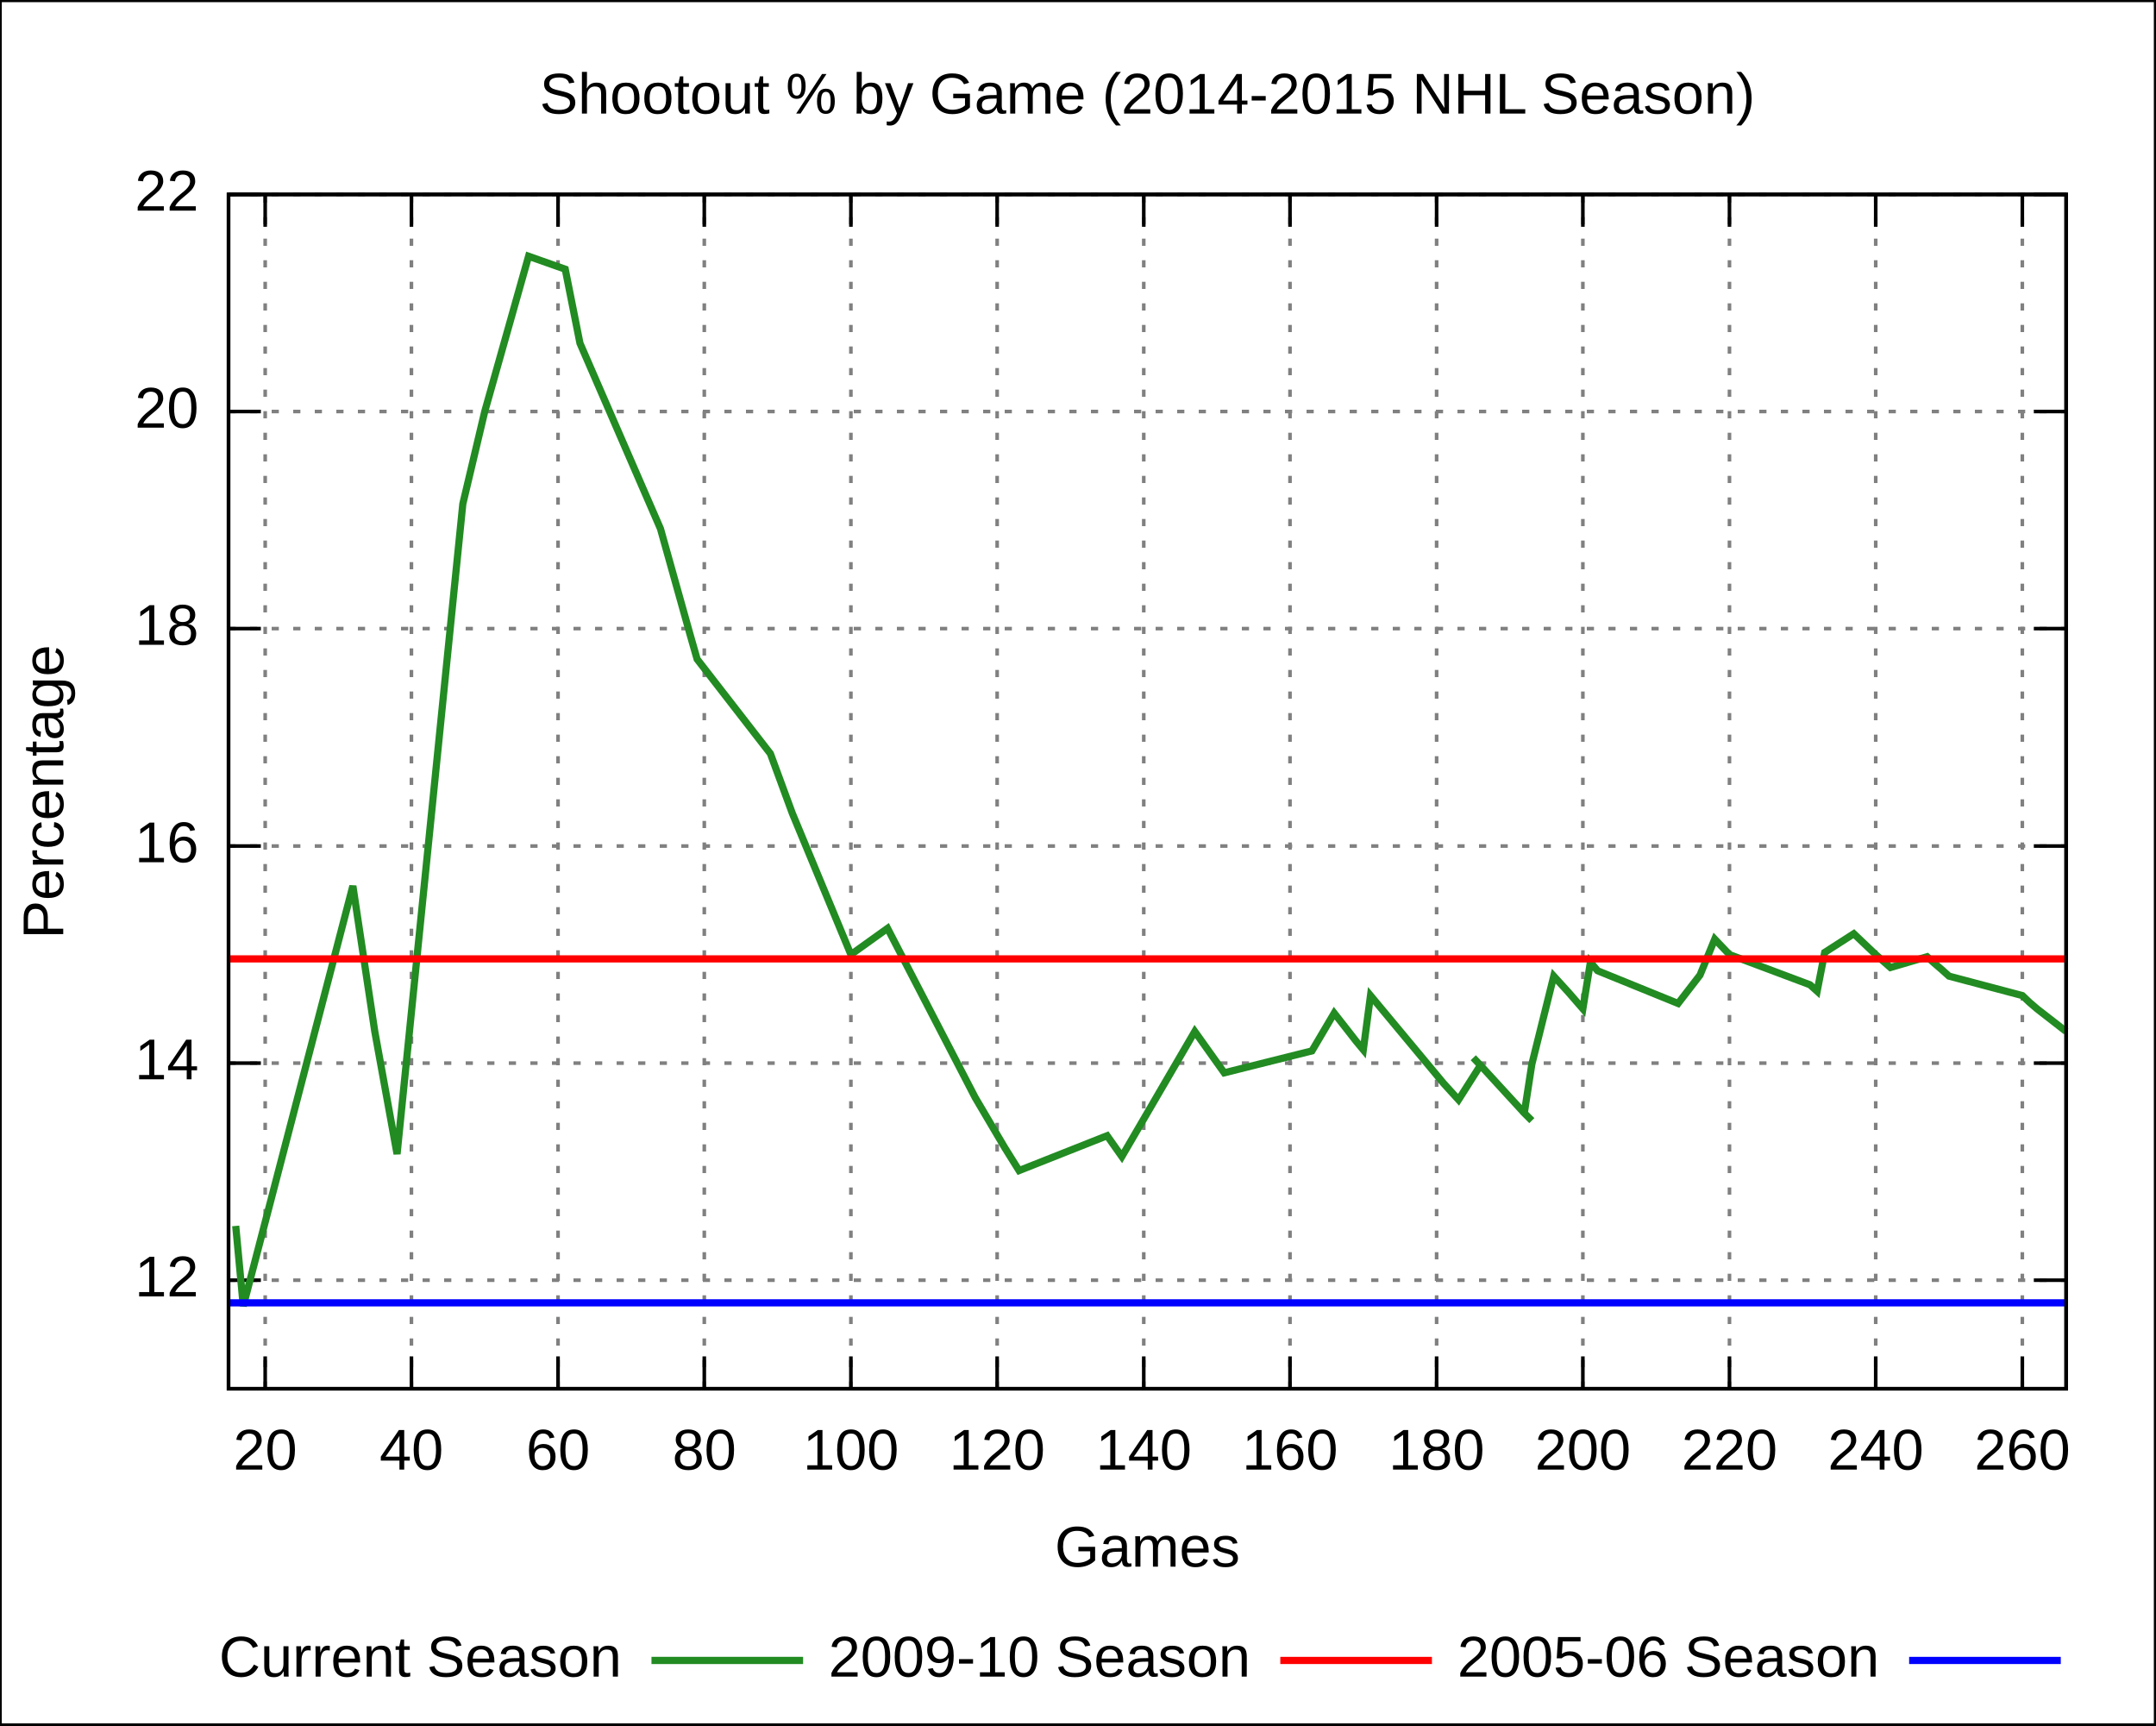
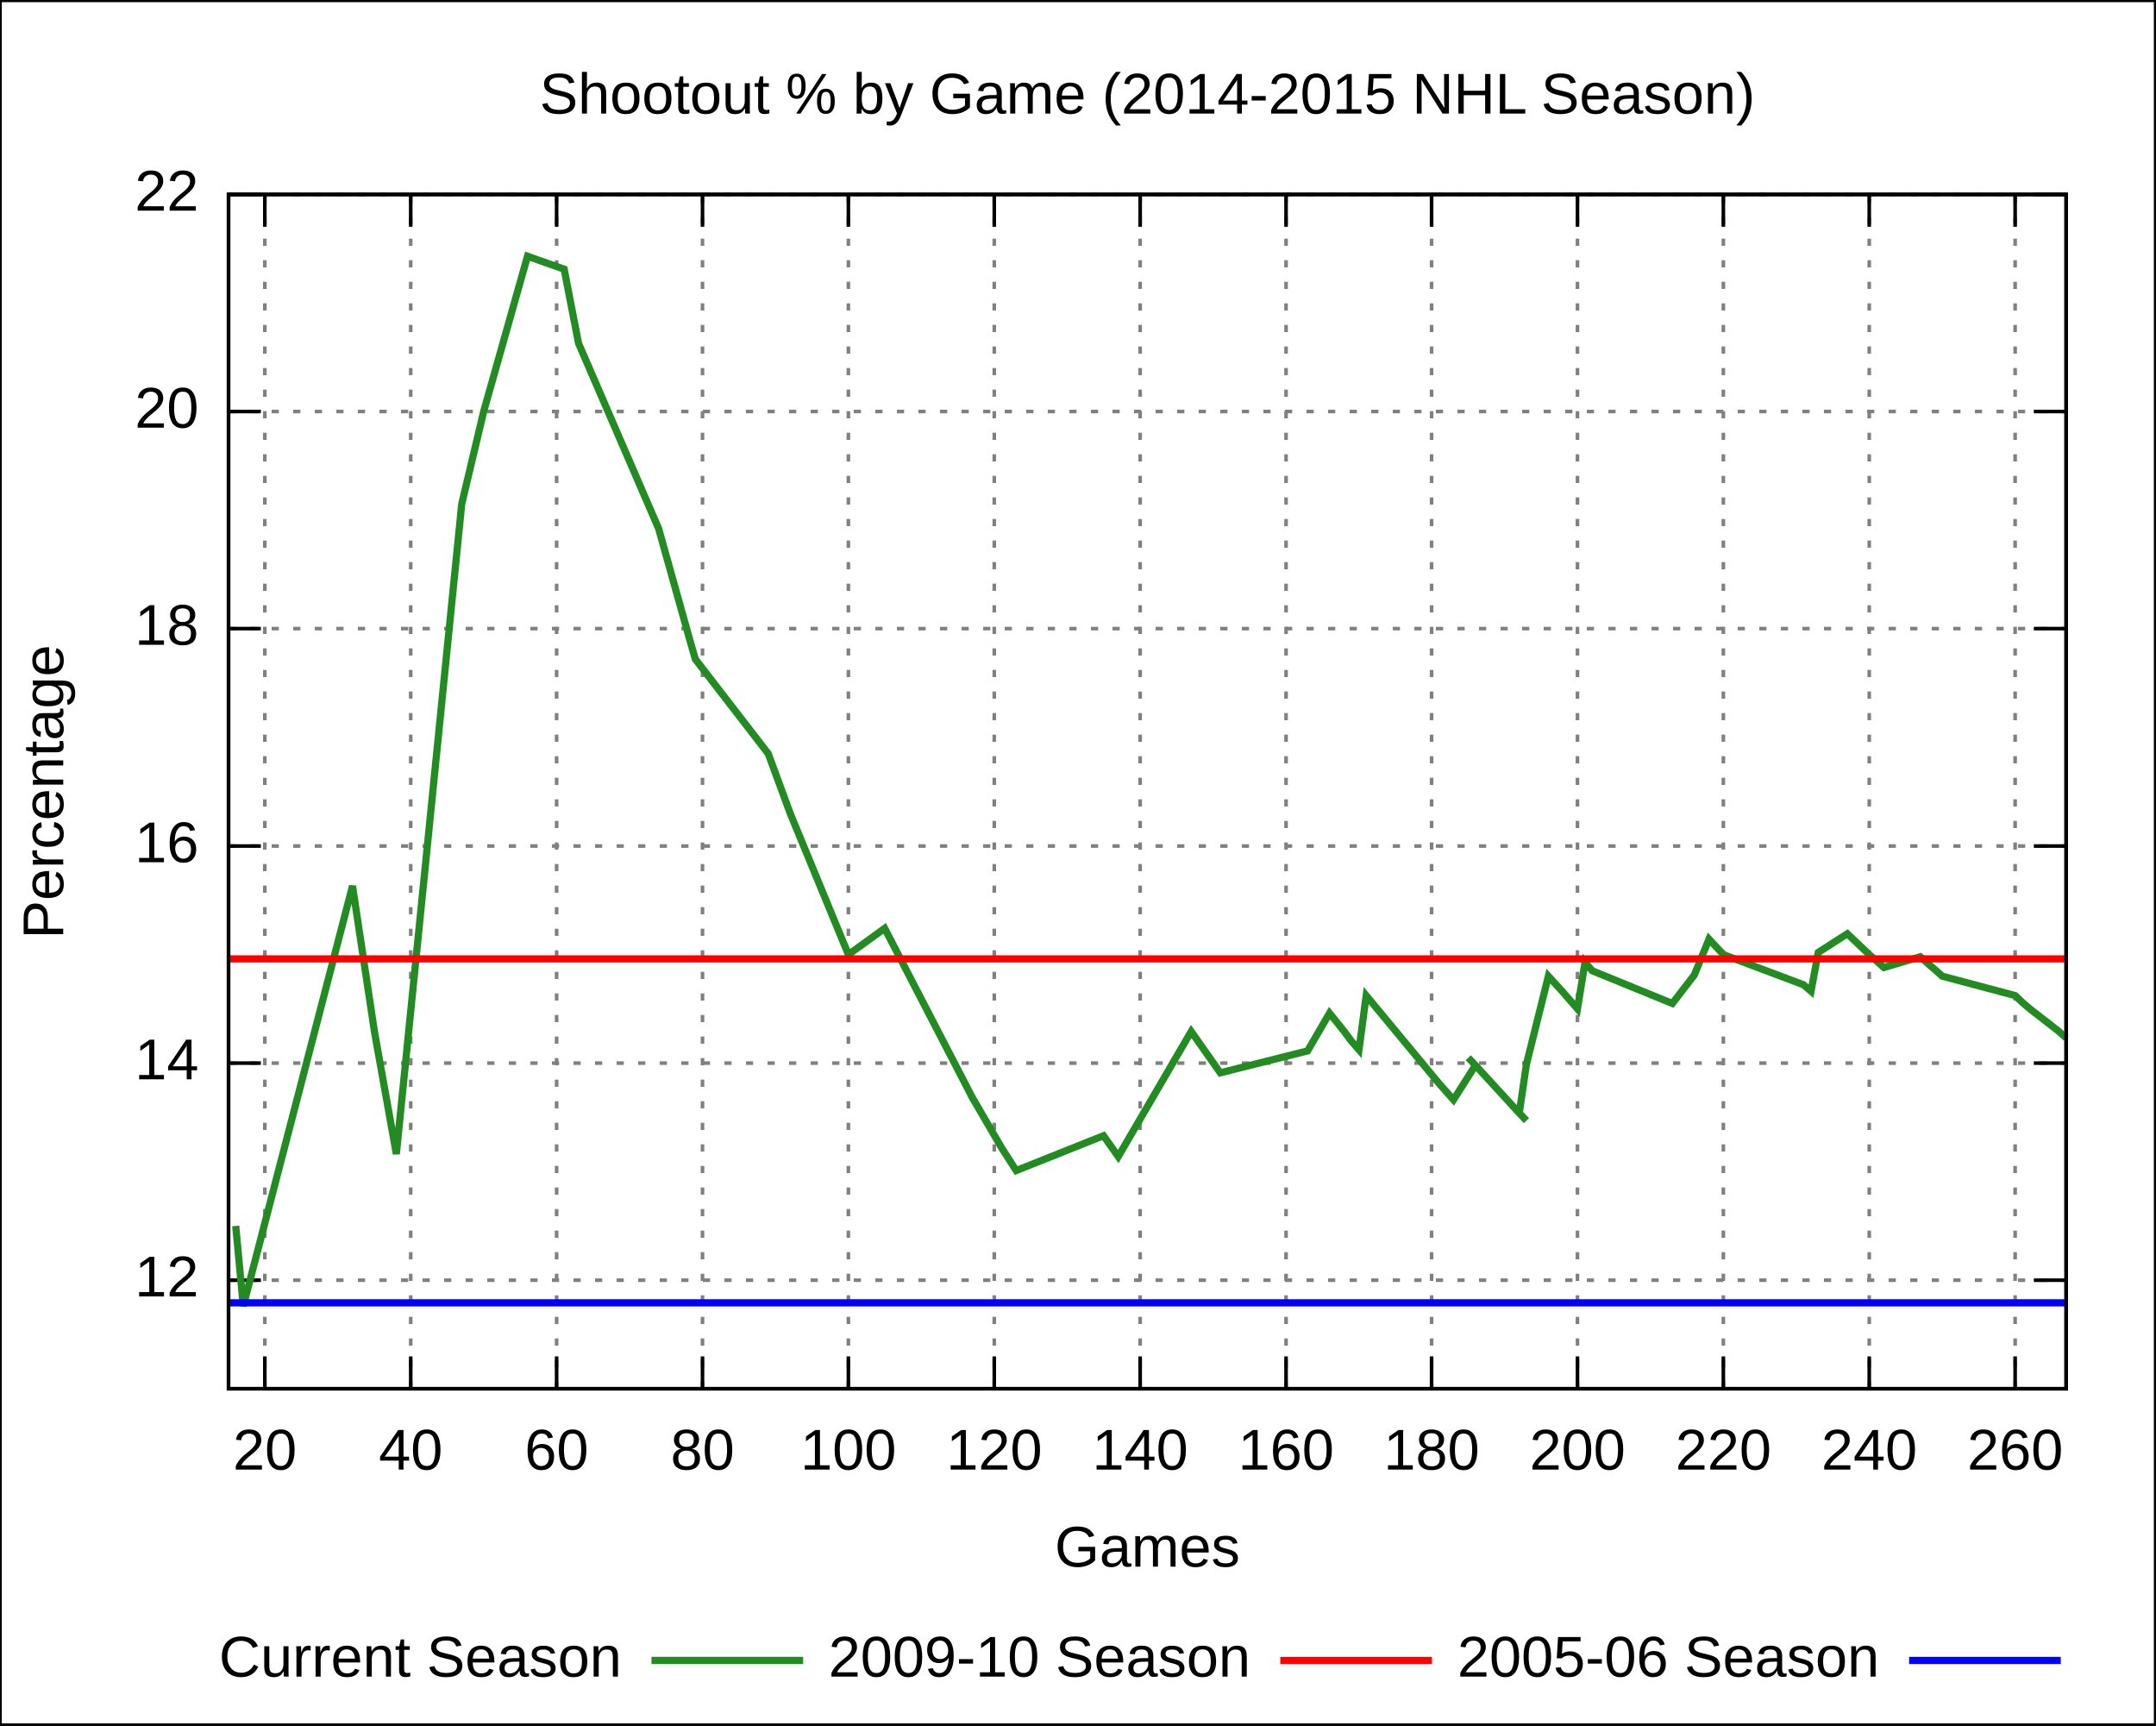
<svg xmlns="http://www.w3.org/2000/svg" xmlns:xlink="http://www.w3.org/1999/xlink" width="600" height="480" viewBox="0 0 600 480">
  <g id="gnuplot_canvas">
    <rect x="0" y="0" width="600" height="480" fill="none" />
    <defs>
      <circle id="gpDot" r="0.5" stroke-width="0.5" />
      <path id="gpPt0" stroke-width="0.222" stroke="currentColor" d="M-1,0 h2 M0,-1 v2" />
      <path id="gpPt1" stroke-width="0.222" stroke="currentColor" d="M-1,-1 L1,1 M1,-1 L-1,1" />
      <path id="gpPt2" stroke-width="0.222" stroke="currentColor" d="M-1,0 L1,0 M0,-1 L0,1 M-1,-1 L1,1 M-1,1 L1,-1" />
      <rect id="gpPt3" stroke-width="0.222" stroke="currentColor" x="-1" y="-1" width="2" height="2" />
      <rect id="gpPt4" stroke-width="0.222" stroke="currentColor" fill="currentColor" x="-1" y="-1" width="2" height="2" />
      <circle id="gpPt5" stroke-width="0.222" stroke="currentColor" cx="0" cy="0" r="1" />
      <use xlink:href="#gpPt5" id="gpPt6" fill="currentColor" stroke="none" />
      <path id="gpPt7" stroke-width="0.222" stroke="currentColor" d="M0,-1.33 L-1.33,0.67 L1.33,0.67 z" />
      <use xlink:href="#gpPt7" id="gpPt8" fill="currentColor" stroke="none" />
      <use xlink:href="#gpPt7" id="gpPt9" stroke="currentColor" transform="rotate(180)" />
      <use xlink:href="#gpPt9" id="gpPt10" fill="currentColor" stroke="none" />
      <use xlink:href="#gpPt3" id="gpPt11" stroke="currentColor" transform="rotate(45)" />
      <use xlink:href="#gpPt11" id="gpPt12" fill="currentColor" stroke="none" />
    </defs>
    <g style="fill:none; color:white; stroke:currentColor; stroke-width:1.00; stroke-linecap:butt; stroke-linejoin:miter">
</g>
    <g style="fill:none; color:black; stroke:currentColor; stroke-width:1.00; stroke-linecap:butt; stroke-linejoin:miter">
      <g style="stroke:none; shape-rendering:crispEdges">
        <polygon fill="rgb(255, 255, 255)" points="0.0,480.0 599.9,480.0 599.9,0.1 0.0,0.1 " />
      </g>
      <path stroke="black" d="M0.0,480.0 L0.0,0.1 L599.9,0.1 L599.9,480.0 L0.0,480.0  " />
    </g>
    <g style="fill:none; color:gray; stroke:currentColor; stroke-width:1.00; stroke-linecap:butt; stroke-linejoin:miter">
      <path stroke="gray" stroke-dasharray=" 2,4" class="gridline" d="M63.6,356.2 L575.0,356.2  " />
    </g>
    <g style="fill:none; color:black; stroke:currentColor; stroke-width:1.00; stroke-linecap:butt; stroke-linejoin:miter">
      <path stroke="black" d="M63.6,356.2 L72.6,356.2 M575.0,356.2 L566.0,356.2  " />
      <g transform="translate(55.3,360.7)" style="stroke:none; fill:black; font-family:Arial; font-size:12.00pt; text-anchor:end">
        <text> 12</text>
      </g>
    </g>
    <g style="fill:none; color:gray; stroke:currentColor; stroke-width:1.00; stroke-linecap:butt; stroke-linejoin:miter">
      <path stroke="gray" stroke-dasharray=" 2,4" class="gridline" d="M63.6,295.8 L575.0,295.8  " />
    </g>
    <g style="fill:none; color:black; stroke:currentColor; stroke-width:1.00; stroke-linecap:butt; stroke-linejoin:miter">
      <path stroke="black" d="M63.6,295.8 L72.6,295.8 M575.0,295.8 L566.0,295.8  " />
      <g transform="translate(55.3,300.3)" style="stroke:none; fill:black; font-family:Arial; font-size:12.00pt; text-anchor:end">
        <text> 14</text>
      </g>
    </g>
    <g style="fill:none; color:gray; stroke:currentColor; stroke-width:1.00; stroke-linecap:butt; stroke-linejoin:miter">
      <path stroke="gray" stroke-dasharray=" 2,4" class="gridline" d="M63.6,235.4 L575.0,235.4  " />
    </g>
    <g style="fill:none; color:black; stroke:currentColor; stroke-width:1.00; stroke-linecap:butt; stroke-linejoin:miter">
      <path stroke="black" d="M63.6,235.4 L72.6,235.4 M575.0,235.4 L566.0,235.4  " />
      <g transform="translate(55.3,239.9)" style="stroke:none; fill:black; font-family:Arial; font-size:12.00pt; text-anchor:end">
        <text> 16</text>
      </g>
    </g>
    <g style="fill:none; color:gray; stroke:currentColor; stroke-width:1.00; stroke-linecap:butt; stroke-linejoin:miter">
      <path stroke="gray" stroke-dasharray=" 2,4" class="gridline" d="M63.6,174.9 L575.0,174.9  " />
    </g>
    <g style="fill:none; color:black; stroke:currentColor; stroke-width:1.00; stroke-linecap:butt; stroke-linejoin:miter">
      <path stroke="black" d="M63.6,174.9 L72.6,174.9 M575.0,174.9 L566.0,174.9  " />
      <g transform="translate(55.3,179.4)" style="stroke:none; fill:black; font-family:Arial; font-size:12.00pt; text-anchor:end">
        <text> 18</text>
      </g>
    </g>
    <g style="fill:none; color:gray; stroke:currentColor; stroke-width:1.00; stroke-linecap:butt; stroke-linejoin:miter">
      <path stroke="gray" stroke-dasharray=" 2,4" class="gridline" d="M63.6,114.5 L575.0,114.5  " />
    </g>
    <g style="fill:none; color:black; stroke:currentColor; stroke-width:1.00; stroke-linecap:butt; stroke-linejoin:miter">
      <path stroke="black" d="M63.6,114.5 L72.6,114.5 M575.0,114.5 L566.0,114.5  " />
      <g transform="translate(55.3,119.0)" style="stroke:none; fill:black; font-family:Arial; font-size:12.00pt; text-anchor:end">
        <text> 20</text>
      </g>
    </g>
    <g style="fill:none; color:gray; stroke:currentColor; stroke-width:1.00; stroke-linecap:butt; stroke-linejoin:miter">
      <path stroke="gray" stroke-dasharray=" 2,4" class="gridline" d="M63.6,54.1 L575.0,54.1  " />
    </g>
    <g style="fill:none; color:black; stroke:currentColor; stroke-width:1.00; stroke-linecap:butt; stroke-linejoin:miter">
      <path stroke="black" d="M63.6,54.1 L72.6,54.1 M575.0,54.1 L566.0,54.1  " />
      <g transform="translate(55.3,58.6)" style="stroke:none; fill:black; font-family:Arial; font-size:12.00pt; text-anchor:end">
        <text> 22</text>
      </g>
    </g>
    <g style="fill:none; color:gray; stroke:currentColor; stroke-width:1.00; stroke-linecap:butt; stroke-linejoin:miter">
-       <path stroke="gray" stroke-dasharray=" 2,4" class="gridline" d="M73.8,386.4 L73.8,54.1  " />
-     </g>
-     <g style="fill:none; color:black; stroke:currentColor; stroke-width:1.00; stroke-linecap:butt; stroke-linejoin:miter">
-       <path stroke="black" d="M73.8,386.4 L73.8,377.4 M73.8,54.1 L73.8,63.1  " />
-       <g transform="translate(73.8,408.9)" style="stroke:none; fill:black; font-family:Arial; font-size:12.00pt; text-anchor:middle">
+       <path stroke="gray" stroke-dasharray=" 2,4" class="gridline" d="M73.7,386.4 L73.7,54.1  " />
+     </g>
+     <g style="fill:none; color:black; stroke:currentColor; stroke-width:1.00; stroke-linecap:butt; stroke-linejoin:miter">
+       <path stroke="black" d="M73.7,386.4 L73.7,377.4 M73.7,54.1 L73.7,63.1  " />
+       <g transform="translate(73.7,408.9)" style="stroke:none; fill:black; font-family:Arial; font-size:12.00pt; text-anchor:middle">
        <text> 20</text>
      </g>
    </g>
    <g style="fill:none; color:gray; stroke:currentColor; stroke-width:1.00; stroke-linecap:butt; stroke-linejoin:miter">
-       <path stroke="gray" stroke-dasharray=" 2,4" class="gridline" d="M114.5,386.4 L114.5,54.1  " />
-     </g>
-     <g style="fill:none; color:black; stroke:currentColor; stroke-width:1.00; stroke-linecap:butt; stroke-linejoin:miter">
-       <path stroke="black" d="M114.5,386.4 L114.5,377.4 M114.5,54.1 L114.5,63.1  " />
-       <g transform="translate(114.5,408.9)" style="stroke:none; fill:black; font-family:Arial; font-size:12.00pt; text-anchor:middle">
+       <path stroke="gray" stroke-dasharray=" 2,4" class="gridline" d="M114.3,386.4 L114.3,54.1  " />
+     </g>
+     <g style="fill:none; color:black; stroke:currentColor; stroke-width:1.00; stroke-linecap:butt; stroke-linejoin:miter">
+       <path stroke="black" d="M114.3,386.4 L114.3,377.4 M114.3,54.1 L114.3,63.1  " />
+       <g transform="translate(114.3,408.9)" style="stroke:none; fill:black; font-family:Arial; font-size:12.00pt; text-anchor:middle">
        <text> 40</text>
      </g>
    </g>
    <g style="fill:none; color:gray; stroke:currentColor; stroke-width:1.00; stroke-linecap:butt; stroke-linejoin:miter">
-       <path stroke="gray" stroke-dasharray=" 2,4" class="gridline" d="M155.3,386.4 L155.3,54.1  " />
-     </g>
-     <g style="fill:none; color:black; stroke:currentColor; stroke-width:1.00; stroke-linecap:butt; stroke-linejoin:miter">
-       <path stroke="black" d="M155.3,386.4 L155.3,377.4 M155.3,54.1 L155.3,63.1  " />
-       <g transform="translate(155.3,408.9)" style="stroke:none; fill:black; font-family:Arial; font-size:12.00pt; text-anchor:middle">
+       <path stroke="gray" stroke-dasharray=" 2,4" class="gridline" d="M154.9,386.4 L154.9,54.1  " />
+     </g>
+     <g style="fill:none; color:black; stroke:currentColor; stroke-width:1.00; stroke-linecap:butt; stroke-linejoin:miter">
+       <path stroke="black" d="M154.9,386.4 L154.9,377.4 M154.9,54.1 L154.9,63.1  " />
+       <g transform="translate(154.9,408.9)" style="stroke:none; fill:black; font-family:Arial; font-size:12.00pt; text-anchor:middle">
        <text> 60</text>
      </g>
    </g>
    <g style="fill:none; color:gray; stroke:currentColor; stroke-width:1.00; stroke-linecap:butt; stroke-linejoin:miter">
-       <path stroke="gray" stroke-dasharray=" 2,4" class="gridline" d="M196.0,386.4 L196.0,54.1  " />
-     </g>
-     <g style="fill:none; color:black; stroke:currentColor; stroke-width:1.00; stroke-linecap:butt; stroke-linejoin:miter">
-       <path stroke="black" d="M196.0,386.4 L196.0,377.4 M196.0,54.1 L196.0,63.1  " />
-       <g transform="translate(196.0,408.9)" style="stroke:none; fill:black; font-family:Arial; font-size:12.00pt; text-anchor:middle">
+       <path stroke="gray" stroke-dasharray=" 2,4" class="gridline" d="M195.5,386.4 L195.5,54.1  " />
+     </g>
+     <g style="fill:none; color:black; stroke:currentColor; stroke-width:1.00; stroke-linecap:butt; stroke-linejoin:miter">
+       <path stroke="black" d="M195.5,386.4 L195.5,377.4 M195.5,54.1 L195.5,63.1  " />
+       <g transform="translate(195.5,408.9)" style="stroke:none; fill:black; font-family:Arial; font-size:12.00pt; text-anchor:middle">
        <text> 80</text>
      </g>
    </g>
    <g style="fill:none; color:gray; stroke:currentColor; stroke-width:1.00; stroke-linecap:butt; stroke-linejoin:miter">
-       <path stroke="gray" stroke-dasharray=" 2,4" class="gridline" d="M236.8,386.4 L236.8,54.1  " />
-     </g>
-     <g style="fill:none; color:black; stroke:currentColor; stroke-width:1.00; stroke-linecap:butt; stroke-linejoin:miter">
-       <path stroke="black" d="M236.8,386.4 L236.8,377.4 M236.8,54.1 L236.8,63.1  " />
-       <g transform="translate(236.8,408.9)" style="stroke:none; fill:black; font-family:Arial; font-size:12.00pt; text-anchor:middle">
+       <path stroke="gray" stroke-dasharray=" 2,4" class="gridline" d="M236.1,386.4 L236.1,54.1  " />
+     </g>
+     <g style="fill:none; color:black; stroke:currentColor; stroke-width:1.00; stroke-linecap:butt; stroke-linejoin:miter">
+       <path stroke="black" d="M236.1,386.4 L236.1,377.4 M236.1,54.1 L236.1,63.1  " />
+       <g transform="translate(236.1,408.9)" style="stroke:none; fill:black; font-family:Arial; font-size:12.00pt; text-anchor:middle">
        <text> 100</text>
      </g>
    </g>
    <g style="fill:none; color:gray; stroke:currentColor; stroke-width:1.00; stroke-linecap:butt; stroke-linejoin:miter">
-       <path stroke="gray" stroke-dasharray=" 2,4" class="gridline" d="M277.5,386.4 L277.5,54.1  " />
-     </g>
-     <g style="fill:none; color:black; stroke:currentColor; stroke-width:1.00; stroke-linecap:butt; stroke-linejoin:miter">
-       <path stroke="black" d="M277.5,386.4 L277.5,377.4 M277.5,54.1 L277.5,63.1  " />
-       <g transform="translate(277.5,408.9)" style="stroke:none; fill:black; font-family:Arial; font-size:12.00pt; text-anchor:middle">
+       <path stroke="gray" stroke-dasharray=" 2,4" class="gridline" d="M276.7,386.4 L276.7,54.1  " />
+     </g>
+     <g style="fill:none; color:black; stroke:currentColor; stroke-width:1.00; stroke-linecap:butt; stroke-linejoin:miter">
+       <path stroke="black" d="M276.7,386.4 L276.7,377.4 M276.7,54.1 L276.7,63.1  " />
+       <g transform="translate(276.7,408.9)" style="stroke:none; fill:black; font-family:Arial; font-size:12.00pt; text-anchor:middle">
        <text> 120</text>
      </g>
    </g>
    <g style="fill:none; color:gray; stroke:currentColor; stroke-width:1.00; stroke-linecap:butt; stroke-linejoin:miter">
-       <path stroke="gray" stroke-dasharray=" 2,4" class="gridline" d="M318.3,386.4 L318.3,54.1  " />
-     </g>
-     <g style="fill:none; color:black; stroke:currentColor; stroke-width:1.00; stroke-linecap:butt; stroke-linejoin:miter">
-       <path stroke="black" d="M318.3,386.4 L318.3,377.4 M318.3,54.1 L318.3,63.1  " />
-       <g transform="translate(318.3,408.9)" style="stroke:none; fill:black; font-family:Arial; font-size:12.00pt; text-anchor:middle">
+       <path stroke="gray" stroke-dasharray=" 2,4" class="gridline" d="M317.3,386.4 L317.3,54.1  " />
+     </g>
+     <g style="fill:none; color:black; stroke:currentColor; stroke-width:1.00; stroke-linecap:butt; stroke-linejoin:miter">
+       <path stroke="black" d="M317.3,386.4 L317.3,377.4 M317.3,54.1 L317.3,63.1  " />
+       <g transform="translate(317.3,408.9)" style="stroke:none; fill:black; font-family:Arial; font-size:12.00pt; text-anchor:middle">
        <text> 140</text>
      </g>
    </g>
    <g style="fill:none; color:gray; stroke:currentColor; stroke-width:1.00; stroke-linecap:butt; stroke-linejoin:miter">
-       <path stroke="gray" stroke-dasharray=" 2,4" class="gridline" d="M359.0,386.4 L359.0,54.1  " />
-     </g>
-     <g style="fill:none; color:black; stroke:currentColor; stroke-width:1.00; stroke-linecap:butt; stroke-linejoin:miter">
-       <path stroke="black" d="M359.0,386.4 L359.0,377.4 M359.0,54.1 L359.0,63.1  " />
-       <g transform="translate(359.0,408.9)" style="stroke:none; fill:black; font-family:Arial; font-size:12.00pt; text-anchor:middle">
+       <path stroke="gray" stroke-dasharray=" 2,4" class="gridline" d="M357.9,386.4 L357.9,54.1  " />
+     </g>
+     <g style="fill:none; color:black; stroke:currentColor; stroke-width:1.00; stroke-linecap:butt; stroke-linejoin:miter">
+       <path stroke="black" d="M357.9,386.4 L357.9,377.4 M357.9,54.1 L357.9,63.1  " />
+       <g transform="translate(357.9,408.9)" style="stroke:none; fill:black; font-family:Arial; font-size:12.00pt; text-anchor:middle">
        <text> 160</text>
      </g>
    </g>
    <g style="fill:none; color:gray; stroke:currentColor; stroke-width:1.00; stroke-linecap:butt; stroke-linejoin:miter">
-       <path stroke="gray" stroke-dasharray=" 2,4" class="gridline" d="M399.8,386.4 L399.8,54.1  " />
-     </g>
-     <g style="fill:none; color:black; stroke:currentColor; stroke-width:1.00; stroke-linecap:butt; stroke-linejoin:miter">
-       <path stroke="black" d="M399.8,386.4 L399.8,377.4 M399.8,54.1 L399.8,63.1  " />
-       <g transform="translate(399.8,408.9)" style="stroke:none; fill:black; font-family:Arial; font-size:12.00pt; text-anchor:middle">
+       <path stroke="gray" stroke-dasharray=" 2,4" class="gridline" d="M398.4,386.4 L398.4,54.1  " />
+     </g>
+     <g style="fill:none; color:black; stroke:currentColor; stroke-width:1.00; stroke-linecap:butt; stroke-linejoin:miter">
+       <path stroke="black" d="M398.4,386.4 L398.4,377.4 M398.4,54.1 L398.4,63.1  " />
+       <g transform="translate(398.4,408.9)" style="stroke:none; fill:black; font-family:Arial; font-size:12.00pt; text-anchor:middle">
        <text> 180</text>
      </g>
    </g>
    <g style="fill:none; color:gray; stroke:currentColor; stroke-width:1.00; stroke-linecap:butt; stroke-linejoin:miter">
-       <path stroke="gray" stroke-dasharray=" 2,4" class="gridline" d="M440.5,386.4 L440.5,54.1  " />
-     </g>
-     <g style="fill:none; color:black; stroke:currentColor; stroke-width:1.00; stroke-linecap:butt; stroke-linejoin:miter">
-       <path stroke="black" d="M440.5,386.4 L440.5,377.4 M440.5,54.1 L440.5,63.1  " />
-       <g transform="translate(440.5,408.9)" style="stroke:none; fill:black; font-family:Arial; font-size:12.00pt; text-anchor:middle">
+       <path stroke="gray" stroke-dasharray=" 2,4" class="gridline" d="M439.0,386.4 L439.0,54.1  " />
+     </g>
+     <g style="fill:none; color:black; stroke:currentColor; stroke-width:1.00; stroke-linecap:butt; stroke-linejoin:miter">
+       <path stroke="black" d="M439.0,386.4 L439.0,377.4 M439.0,54.1 L439.0,63.1  " />
+       <g transform="translate(439.0,408.9)" style="stroke:none; fill:black; font-family:Arial; font-size:12.00pt; text-anchor:middle">
        <text> 200</text>
      </g>
    </g>
    <g style="fill:none; color:gray; stroke:currentColor; stroke-width:1.00; stroke-linecap:butt; stroke-linejoin:miter">
-       <path stroke="gray" stroke-dasharray=" 2,4" class="gridline" d="M481.3,386.4 L481.3,54.1  " />
-     </g>
-     <g style="fill:none; color:black; stroke:currentColor; stroke-width:1.00; stroke-linecap:butt; stroke-linejoin:miter">
-       <path stroke="black" d="M481.3,386.4 L481.3,377.4 M481.3,54.1 L481.3,63.1  " />
-       <g transform="translate(481.3,408.9)" style="stroke:none; fill:black; font-family:Arial; font-size:12.00pt; text-anchor:middle">
+       <path stroke="gray" stroke-dasharray=" 2,4" class="gridline" d="M479.6,386.4 L479.6,54.1  " />
+     </g>
+     <g style="fill:none; color:black; stroke:currentColor; stroke-width:1.00; stroke-linecap:butt; stroke-linejoin:miter">
+       <path stroke="black" d="M479.6,386.4 L479.6,377.4 M479.6,54.1 L479.6,63.1  " />
+       <g transform="translate(479.6,408.9)" style="stroke:none; fill:black; font-family:Arial; font-size:12.00pt; text-anchor:middle">
        <text> 220</text>
      </g>
    </g>
    <g style="fill:none; color:gray; stroke:currentColor; stroke-width:1.00; stroke-linecap:butt; stroke-linejoin:miter">
-       <path stroke="gray" stroke-dasharray=" 2,4" class="gridline" d="M522.0,386.4 L522.0,54.1  " />
-     </g>
-     <g style="fill:none; color:black; stroke:currentColor; stroke-width:1.00; stroke-linecap:butt; stroke-linejoin:miter">
-       <path stroke="black" d="M522.0,386.4 L522.0,377.4 M522.0,54.1 L522.0,63.1  " />
-       <g transform="translate(522.0,408.9)" style="stroke:none; fill:black; font-family:Arial; font-size:12.00pt; text-anchor:middle">
+       <path stroke="gray" stroke-dasharray=" 2,4" class="gridline" d="M520.2,386.4 L520.2,54.1  " />
+     </g>
+     <g style="fill:none; color:black; stroke:currentColor; stroke-width:1.00; stroke-linecap:butt; stroke-linejoin:miter">
+       <path stroke="black" d="M520.2,386.4 L520.2,377.4 M520.2,54.1 L520.2,63.1  " />
+       <g transform="translate(520.2,408.9)" style="stroke:none; fill:black; font-family:Arial; font-size:12.00pt; text-anchor:middle">
        <text> 240</text>
      </g>
    </g>
    <g style="fill:none; color:gray; stroke:currentColor; stroke-width:1.00; stroke-linecap:butt; stroke-linejoin:miter">
-       <path stroke="gray" stroke-dasharray=" 2,4" class="gridline" d="M562.8,386.4 L562.8,54.1  " />
-     </g>
-     <g style="fill:none; color:black; stroke:currentColor; stroke-width:1.00; stroke-linecap:butt; stroke-linejoin:miter">
-       <path stroke="black" d="M562.8,386.4 L562.8,377.4 M562.8,54.1 L562.8,63.1  " />
-       <g transform="translate(562.8,408.9)" style="stroke:none; fill:black; font-family:Arial; font-size:12.00pt; text-anchor:middle">
+       <path stroke="gray" stroke-dasharray=" 2,4" class="gridline" d="M560.8,386.4 L560.8,54.1  " />
+     </g>
+     <g style="fill:none; color:black; stroke:currentColor; stroke-width:1.00; stroke-linecap:butt; stroke-linejoin:miter">
+       <path stroke="black" d="M560.8,386.4 L560.8,377.4 M560.8,54.1 L560.8,63.1  " />
+       <g transform="translate(560.8,408.9)" style="stroke:none; fill:black; font-family:Arial; font-size:12.00pt; text-anchor:middle">
        <text> 260</text>
      </g>
      <path stroke="black" d="M63.6,54.1 L63.6,386.4 L575.0,386.4 L575.0,54.1 L63.6,54.1 Z  " />
      <g transform="translate(17.6,220.3) rotate(270)" style="stroke:none; fill:black; font-family:Arial; font-size:12.00pt; text-anchor:middle">
        <text>Percentage</text>
      </g>
      <g transform="translate(319.3,435.9)" style="stroke:none; fill:black; font-family:Arial; font-size:12.00pt; text-anchor:middle">
        <text>Games</text>
      </g>
      <g transform="translate(319.3,31.6)" style="stroke:none; fill:black; font-family:Arial; font-size:12.00pt; text-anchor:middle">
        <text>Shootout % by Game (2014-2015 NHL Season)</text>
      </g>
    </g>
    <g id="gnuplot_plot_1">
      <g style="fill:none; color:white; stroke:black; stroke-width:2.00; stroke-linecap:butt; stroke-linejoin:miter">
</g>
      <g style="fill:none; color:red; stroke:currentColor; stroke-width:2.00; stroke-linecap:butt; stroke-linejoin:miter">
        <g transform="translate(173.0,466.5)" style="stroke:none; fill:black; font-family:Arial; font-size:12.00pt; text-anchor:end">
          <text>Current Season</text>
        </g>
-         <path stroke="rgb( 34, 139,  34)" d="M181.3,462.0 L223.5,462.0 M65.6,341.1 L67.7,363.4 L98.2,246.5 L104.3,287.0 L110.5,321.1 L128.8,140.2    L134.9,114.5 L147.1,71.3 L157.3,74.9 L161.4,95.5 L183.8,147.1 L192.0,176.4 L194.0,183.4 L214.4,209.7    L220.5,226.3 L236.8,265.6 L247.0,258.3 L271.4,305.4 L279.6,319.3 L283.6,325.7 L308.1,316.0 L312.2,321.8    L332.5,287.0 L340.7,298.5 L365.1,292.4 L371.3,281.9 L375.3,287.0 L377.4,289.7 L379.4,292.1 L381.4,277.0    L401.8,301.5 L405.9,306.0 L412.0,296.4 L410.0,294.3 L412.0,296.4 L424.2,309.7 L426.3,311.8 L424.2,309.7    L426.3,296.1 L432.4,271.6 L436.5,276.1 L440.5,280.7 L442.6,267.7 L444.6,270.1 L467.0,279.2 L473.1,271.3    L477.2,261.3 L481.3,265.6 L503.7,274.0 L505.7,275.8 L507.8,265.0 L515.9,259.8 L522.0,265.6 L526.1,269.2    L536.3,266.2 L538.3,268.0 L540.4,269.8 L542.4,271.6 L562.8,277.0 L564.8,278.9 L566.9,280.7 L575.0,287.0     " />
+         <path stroke="rgb( 34, 139,  34)" d="M181.3,462.0 L223.5,462.0 M65.6,341.1 L67.7,363.4 L98.1,246.5 L104.2,287.0 L110.3,321.1 L128.5,140.2    L134.6,114.5 L146.8,71.3 L157.0,74.9 L161.0,95.5 L183.3,147.1 L191.5,176.4 L193.5,183.4 L213.8,209.7    L219.9,226.3 L236.1,265.6 L246.2,258.3 L270.6,305.4 L278.7,319.3 L282.8,325.7 L307.1,316.0 L311.2,321.8    L331.5,287.0 L339.6,298.5 L363.9,292.4 L370.0,281.9 L374.1,287.0 L376.1,289.7 L378.2,292.1 L380.2,277.0    L400.5,301.5 L404.5,306.0 L410.6,296.4 L408.6,294.3 L410.6,296.4 L422.8,309.7 L424.8,311.8 L422.8,309.7    L424.8,296.1 L430.9,271.6 L435.0,276.1 L439.0,280.7 L441.1,267.7 L443.1,270.1 L465.4,279.2 L471.5,271.3    L475.6,261.3 L479.6,265.6 L501.9,274.0 L504.0,275.8 L506.0,265.0 L514.1,259.8 L520.2,265.6 L524.3,269.2    L534.4,266.2 L536.4,268.0 L538.5,269.8 L540.5,271.6 L560.8,277.0 L562.8,278.9 L564.9,280.7 L573.0,287.0    L575.0,288.8  " />
      </g>
    </g>
    <g id="gnuplot_plot_2">
      <g style="fill:none; color:green; stroke:currentColor; stroke-width:2.00; stroke-linecap:butt; stroke-linejoin:miter">
        <g transform="translate(348.0,466.5)" style="stroke:none; fill:black; font-family:Arial; font-size:12.00pt; text-anchor:end">
          <text>2009-10 Season</text>
        </g>
        <path stroke="rgb(255,   0,   0)" d="M356.3,462.0 L398.5,462.0 M63.6,266.8 L68.8,266.8 L73.9,266.8 L79.1,266.8 L84.3,266.8 L89.4,266.8    L94.6,266.8 L99.8,266.8 L104.9,266.8 L110.1,266.8 L115.3,266.8 L120.4,266.8 L125.6,266.8 L130.8,266.8    L135.9,266.8 L141.1,266.8 L146.3,266.8 L151.4,266.8 L156.6,266.8 L161.7,266.8 L166.9,266.8 L172.1,266.8    L177.2,266.8 L182.4,266.8 L187.6,266.8 L192.7,266.8 L197.9,266.8 L203.1,266.8 L208.2,266.8 L213.4,266.8    L218.6,266.8 L223.7,266.8 L228.9,266.8 L234.1,266.8 L239.2,266.8 L244.4,266.8 L249.6,266.8 L254.7,266.8    L259.9,266.8 L265.1,266.8 L270.2,266.8 L275.4,266.8 L280.6,266.8 L285.7,266.8 L290.9,266.8 L296.1,266.8    L301.2,266.8 L306.4,266.8 L311.6,266.8 L316.7,266.8 L321.9,266.8 L327.0,266.8 L332.2,266.8 L337.4,266.8    L342.5,266.8 L347.7,266.8 L352.9,266.8 L358.0,266.8 L363.2,266.8 L368.4,266.8 L373.5,266.8 L378.7,266.8    L383.9,266.8 L389.0,266.8 L394.2,266.8 L399.4,266.8 L404.5,266.8 L409.7,266.8 L414.9,266.8 L420.0,266.8    L425.2,266.8 L430.4,266.8 L435.5,266.8 L440.7,266.8 L445.9,266.8 L451.0,266.8 L456.2,266.8 L461.4,266.8    L466.5,266.8 L471.7,266.8 L476.9,266.8 L482.0,266.8 L487.2,266.8 L492.3,266.8 L497.5,266.8 L502.7,266.8    L507.8,266.8 L513.0,266.8 L518.2,266.8 L523.3,266.8 L528.5,266.8 L533.7,266.8 L538.8,266.8 L544.0,266.8    L549.2,266.8 L554.3,266.8 L559.5,266.8 L564.7,266.8 L569.8,266.8 L575.0,266.8  " />
      </g>
    </g>
    <g id="gnuplot_plot_3">
      <g style="fill:none; color:blue; stroke:currentColor; stroke-width:2.00; stroke-linecap:butt; stroke-linejoin:miter">
        <g transform="translate(523.0,466.5)" style="stroke:none; fill:black; font-family:Arial; font-size:12.00pt; text-anchor:end">
          <text>2005-06 Season</text>
        </g>
        <path stroke="rgb(  0,   0, 255)" d="M531.3,462.0 L573.5,462.0 M63.6,362.5 L68.8,362.5 L73.9,362.5 L79.1,362.5 L84.3,362.5 L89.4,362.5    L94.6,362.5 L99.8,362.5 L104.9,362.5 L110.1,362.5 L115.3,362.5 L120.4,362.5 L125.6,362.5 L130.8,362.5    L135.9,362.5 L141.1,362.5 L146.3,362.5 L151.4,362.5 L156.6,362.5 L161.7,362.5 L166.9,362.5 L172.1,362.5    L177.2,362.5 L182.4,362.5 L187.6,362.5 L192.7,362.5 L197.9,362.5 L203.1,362.5 L208.2,362.5 L213.4,362.5    L218.6,362.5 L223.7,362.5 L228.9,362.5 L234.1,362.5 L239.2,362.5 L244.4,362.5 L249.6,362.5 L254.7,362.5    L259.9,362.5 L265.1,362.5 L270.2,362.5 L275.4,362.5 L280.6,362.5 L285.7,362.5 L290.9,362.5 L296.1,362.5    L301.2,362.5 L306.4,362.5 L311.6,362.5 L316.7,362.5 L321.9,362.5 L327.0,362.5 L332.2,362.5 L337.4,362.5    L342.5,362.5 L347.7,362.5 L352.9,362.5 L358.0,362.5 L363.2,362.5 L368.4,362.5 L373.5,362.5 L378.7,362.5    L383.9,362.5 L389.0,362.5 L394.2,362.5 L399.4,362.5 L404.5,362.5 L409.7,362.5 L414.9,362.5 L420.0,362.5    L425.2,362.5 L430.4,362.5 L435.5,362.5 L440.7,362.5 L445.9,362.5 L451.0,362.5 L456.2,362.5 L461.4,362.5    L466.5,362.5 L471.7,362.5 L476.9,362.5 L482.0,362.5 L487.2,362.5 L492.3,362.5 L497.5,362.5 L502.7,362.5    L507.8,362.5 L513.0,362.5 L518.2,362.5 L523.3,362.5 L528.5,362.5 L533.7,362.5 L538.8,362.5 L544.0,362.5    L549.2,362.5 L554.3,362.5 L559.5,362.5 L564.7,362.5 L569.8,362.5 L575.0,362.5  " />
      </g>
    </g>
    <g style="fill:none; color:white; stroke:rgb(  0,   0, 255); stroke-width:1.00; stroke-linecap:butt; stroke-linejoin:miter">
</g>
    <g style="fill:none; color:black; stroke:currentColor; stroke-width:1.00; stroke-linecap:butt; stroke-linejoin:miter">
      <path stroke="black" d="M63.6,54.1 L63.6,386.4 L575.0,386.4 L575.0,54.1 L63.6,54.1 Z  " />
    </g>
  </g>
</svg>
